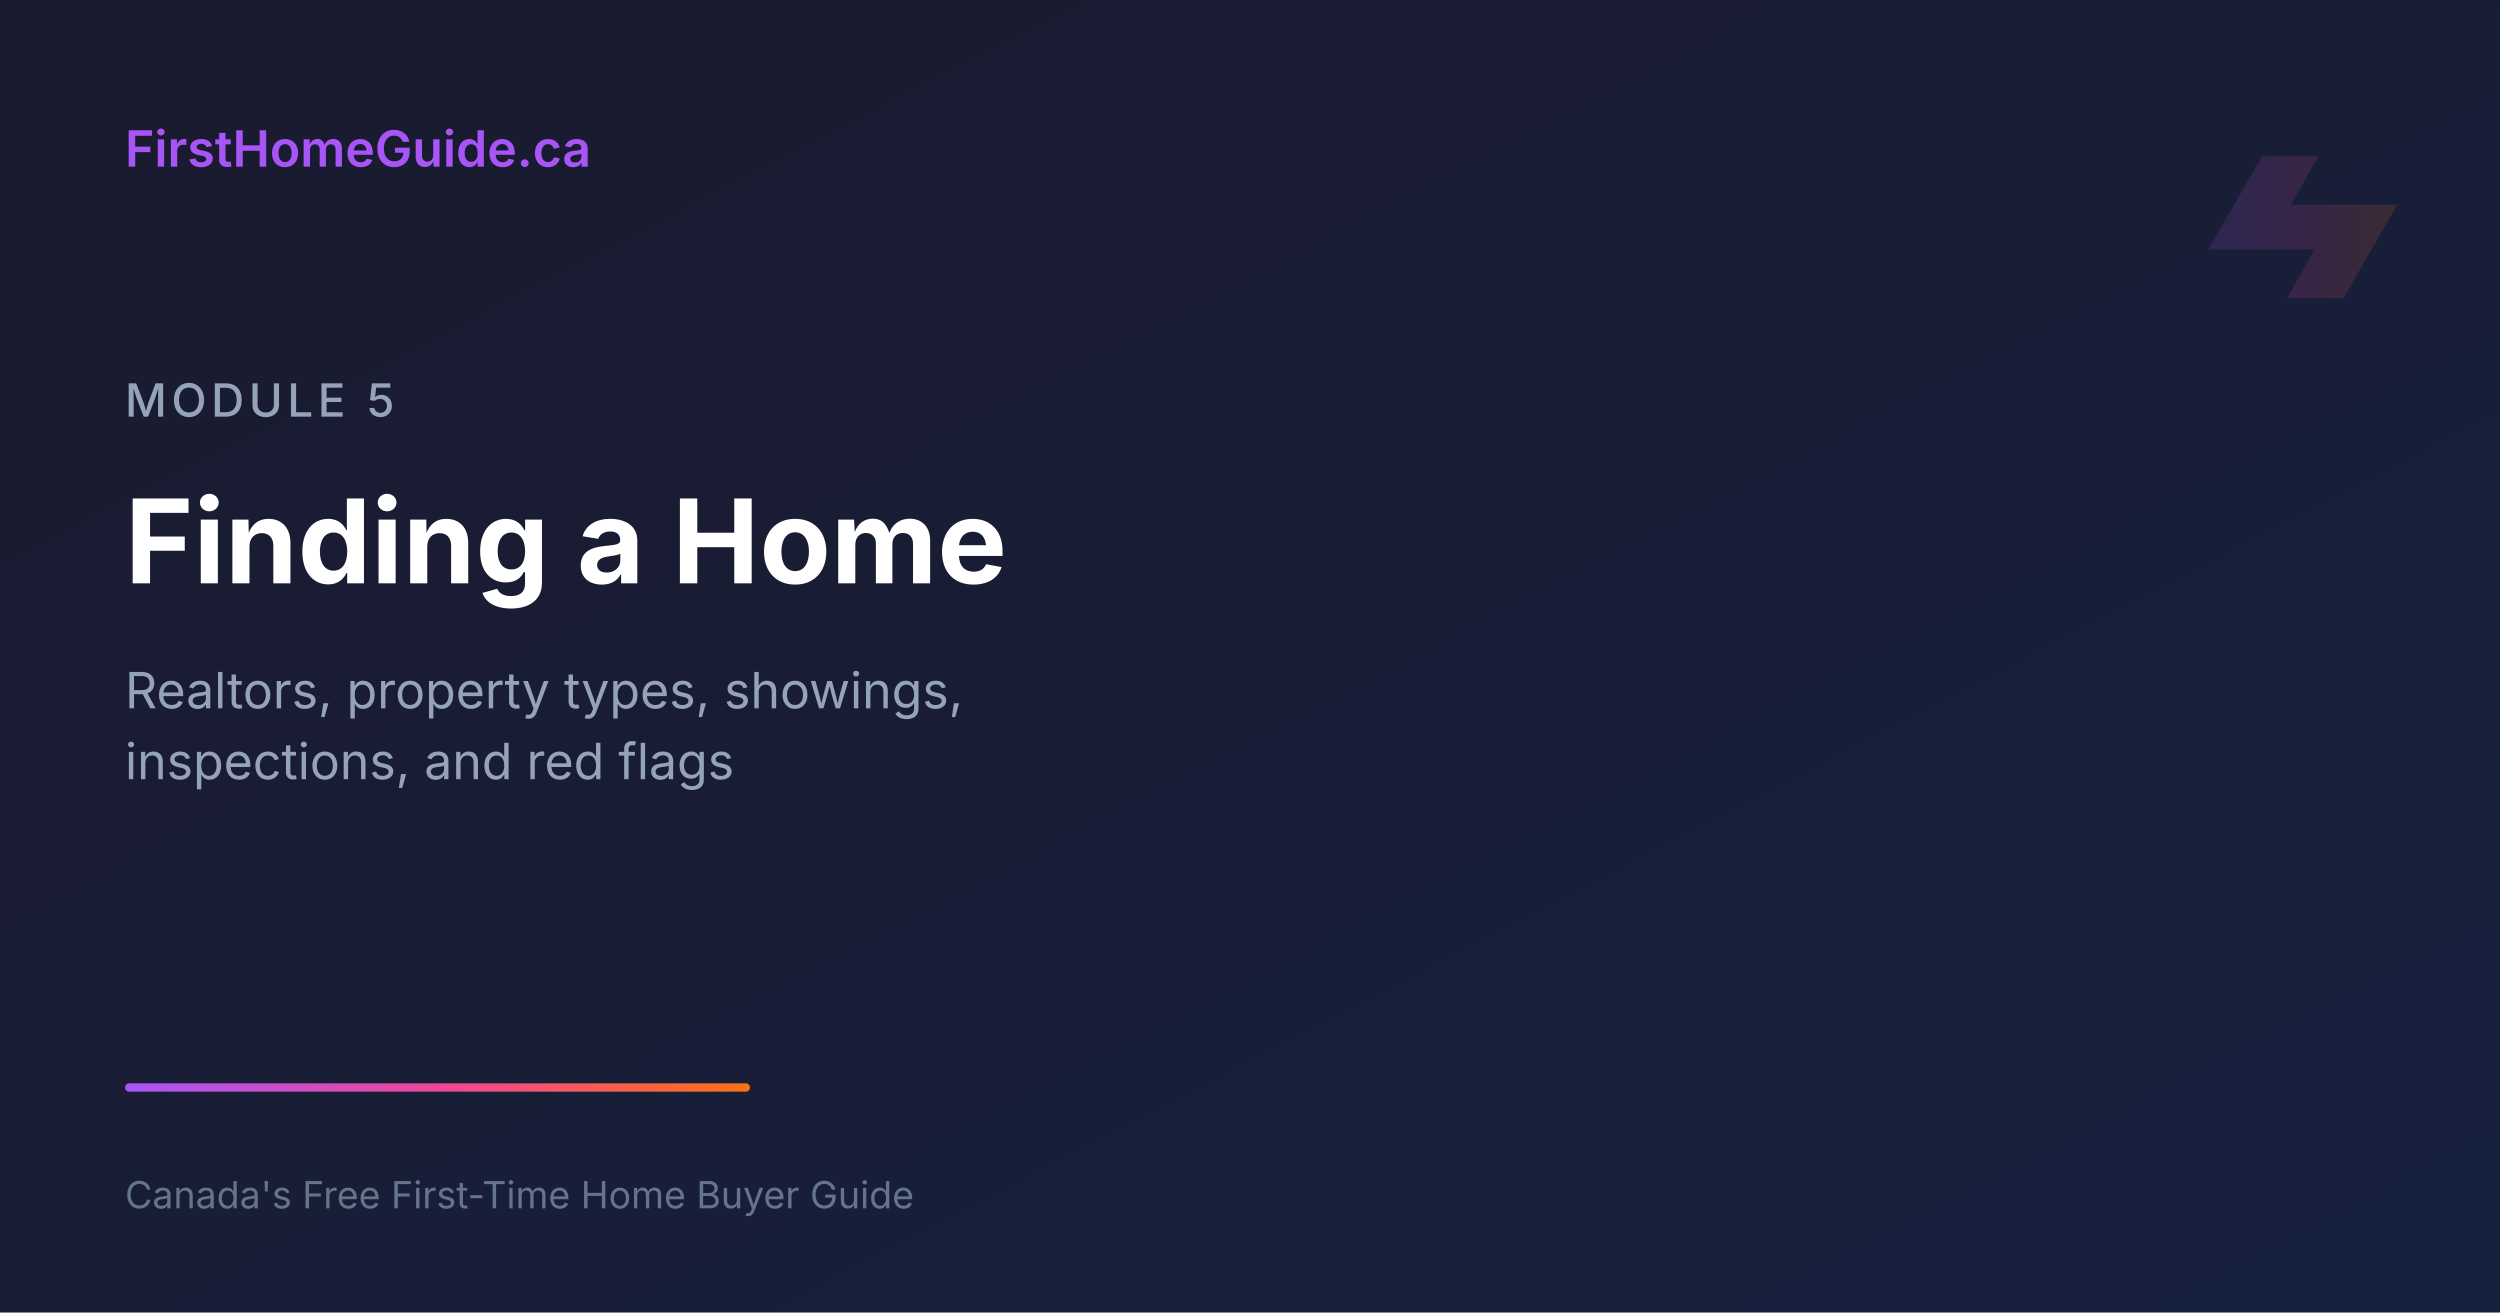
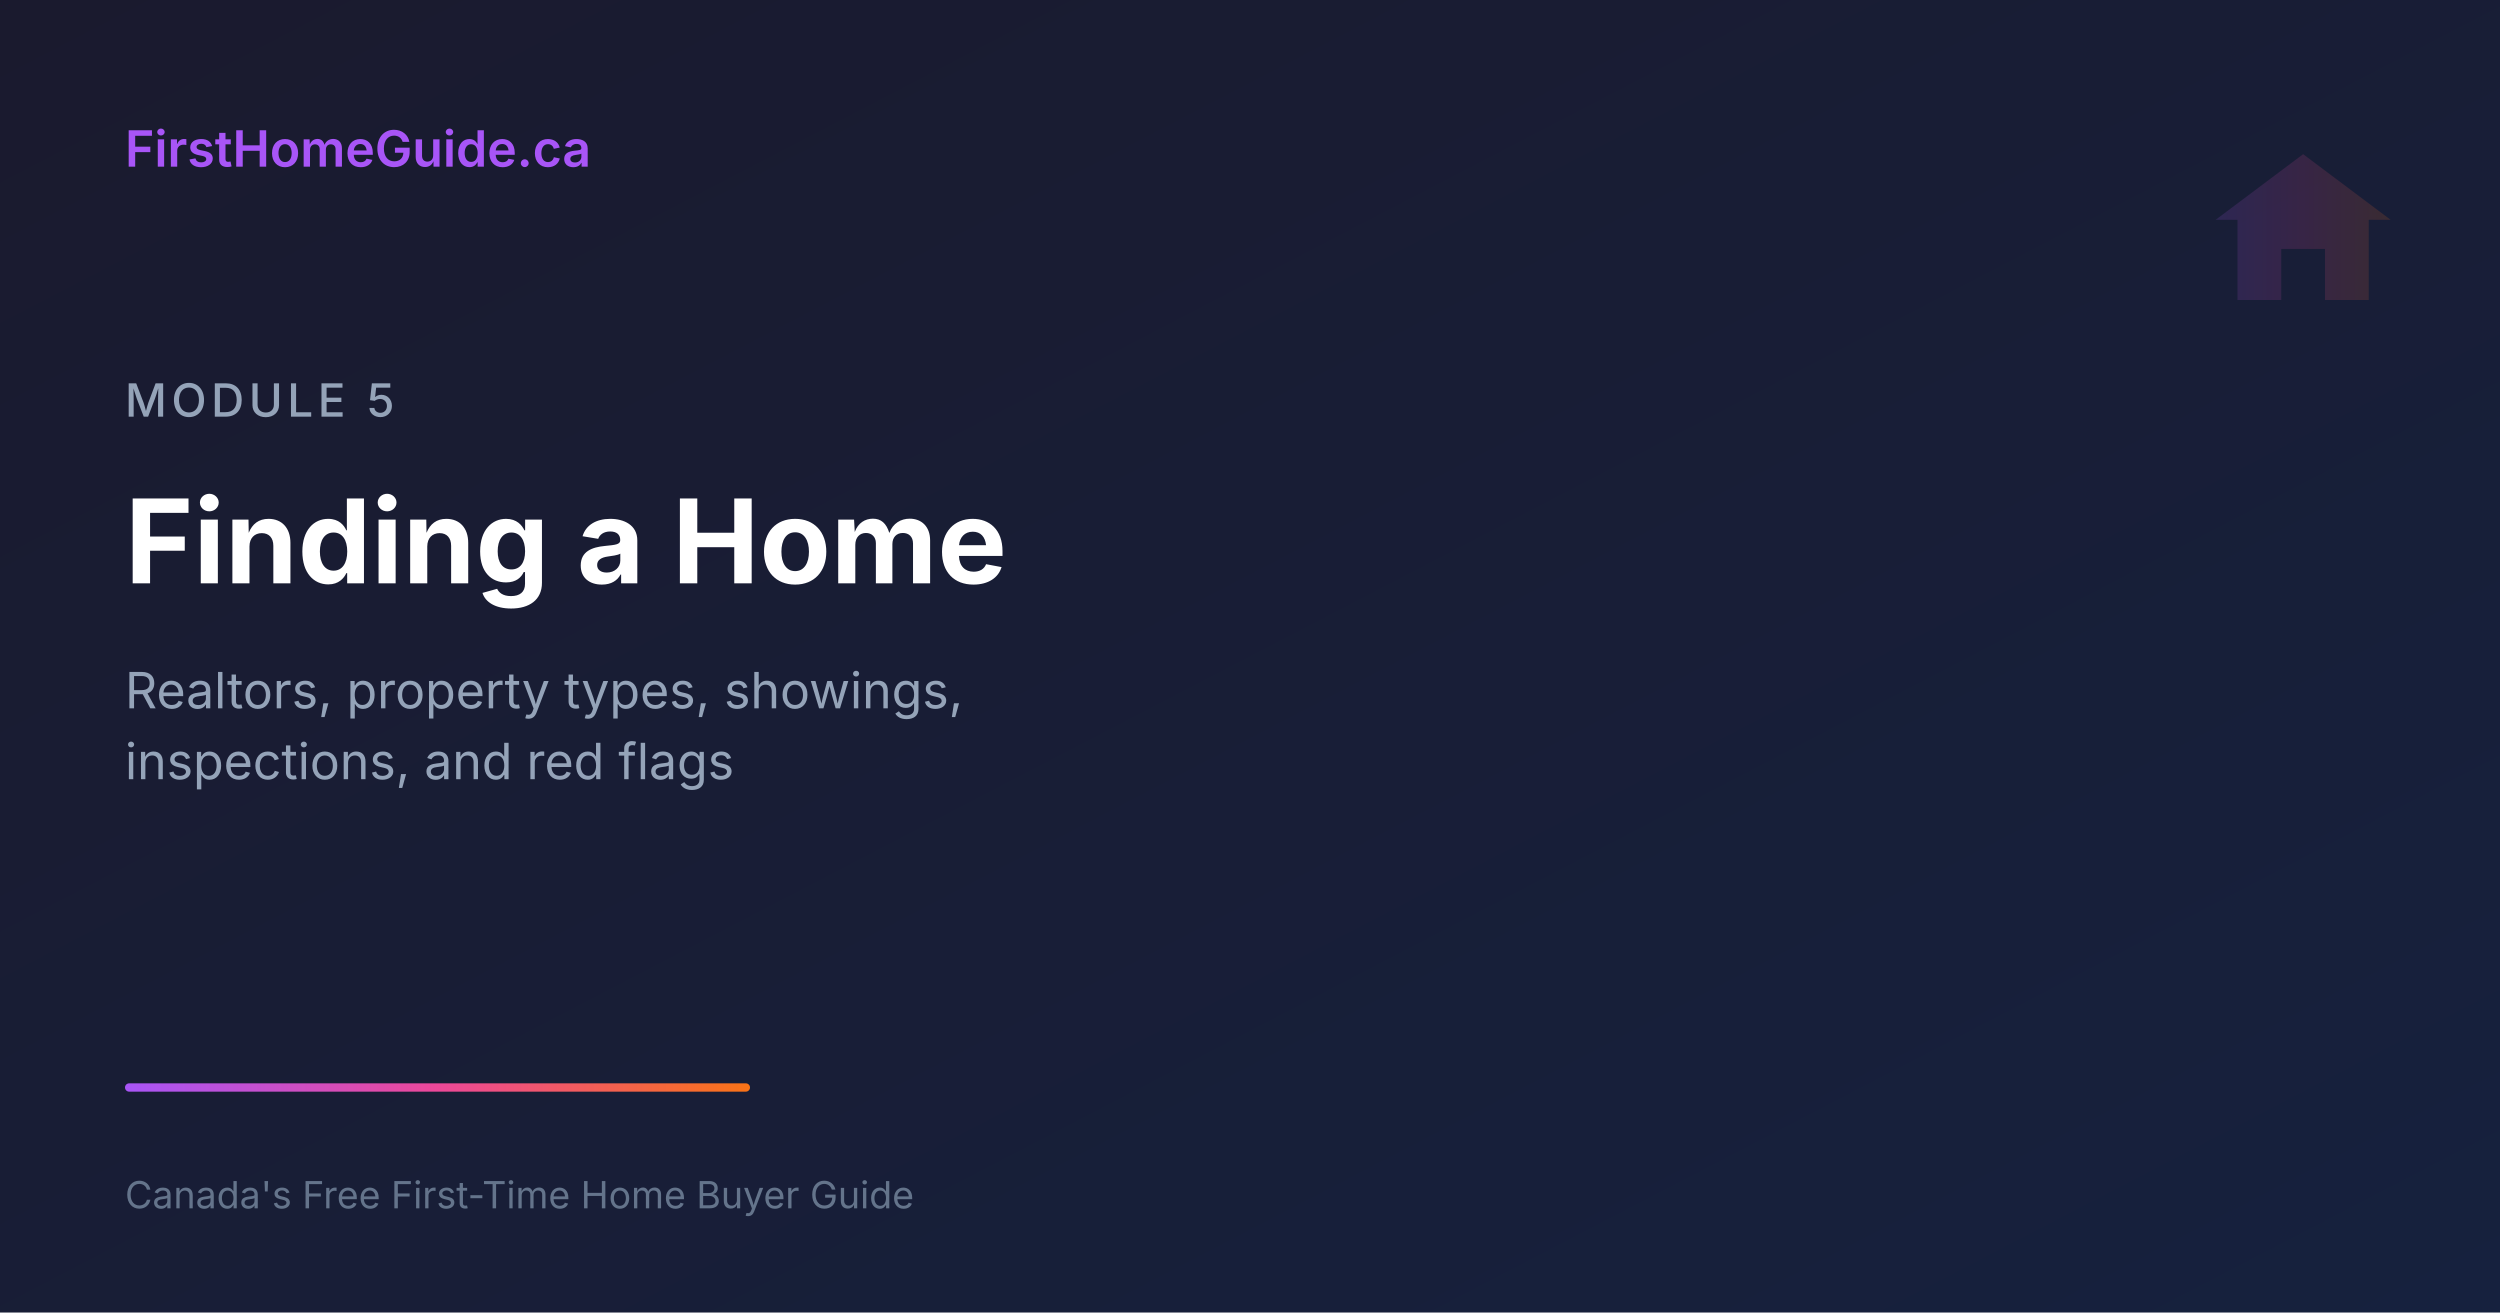
<svg xmlns="http://www.w3.org/2000/svg" width="1200" height="630" viewBox="0 0 1200 630">
  <defs>
    <linearGradient id="bg" x1="0%" y1="0%" x2="100%" y2="100%">
      <stop offset="0%" style="stop-color:#1a1a2e" />
      <stop offset="100%" style="stop-color:#16213e" />
    </linearGradient>
    <linearGradient id="accent" x1="0%" y1="0%" x2="100%" y2="0%">
      <stop offset="0%" style="stop-color:#a855f7" />
      <stop offset="50%" style="stop-color:#ec4899" />
      <stop offset="100%" style="stop-color:#f97316" />
    </linearGradient>
  </defs>
  <rect width="1200" height="630" fill="url(#bg)" />
  <rect x="60" y="520" width="300" height="4" rx="2" fill="url(#accent)" />
  <g transform="translate(1060, 60) scale(3.5)" opacity="0.15">
-     <path d="M15.112 4.246L11.346 10.931H25.909L18.527 23.754H10.797L14.563 17.069H0L7.382 4.246H15.112Z" fill="url(#accent)" />
+     <path d="M13 4 L1 13 H4 V24 H10 V17 H16 V24 H22 V13 H25 Z" fill="url(#accent)" />
  </g>
  <text x="60" y="80" fill="#a855f7" font-family="system-ui, -apple-system, sans-serif" font-size="24" font-weight="600">FirstHomeGuide.ca</text>
  <text x="60" y="200" fill="#94a3b8" font-family="system-ui, -apple-system, sans-serif" font-size="22" font-weight="500" letter-spacing="0.1em">MODULE 5</text>
  <text x="60" y="280" fill="#ffffff" font-family="system-ui, -apple-system, sans-serif" font-size="56" font-weight="700">Finding a Home</text>
  <text x="60" y="340" fill="#94a3b8" font-family="system-ui, -apple-system, sans-serif" font-size="24" font-weight="400">Realtors, property types, showings,</text>
  <text x="60" y="374" fill="#94a3b8" font-family="system-ui, -apple-system, sans-serif" font-size="24" font-weight="400">inspections, and red flags</text>
  <text x="60" y="580" fill="#64748b" font-family="system-ui, -apple-system, sans-serif" font-size="18">Canada's Free First-Time Home Buyer Guide</text>
</svg>
